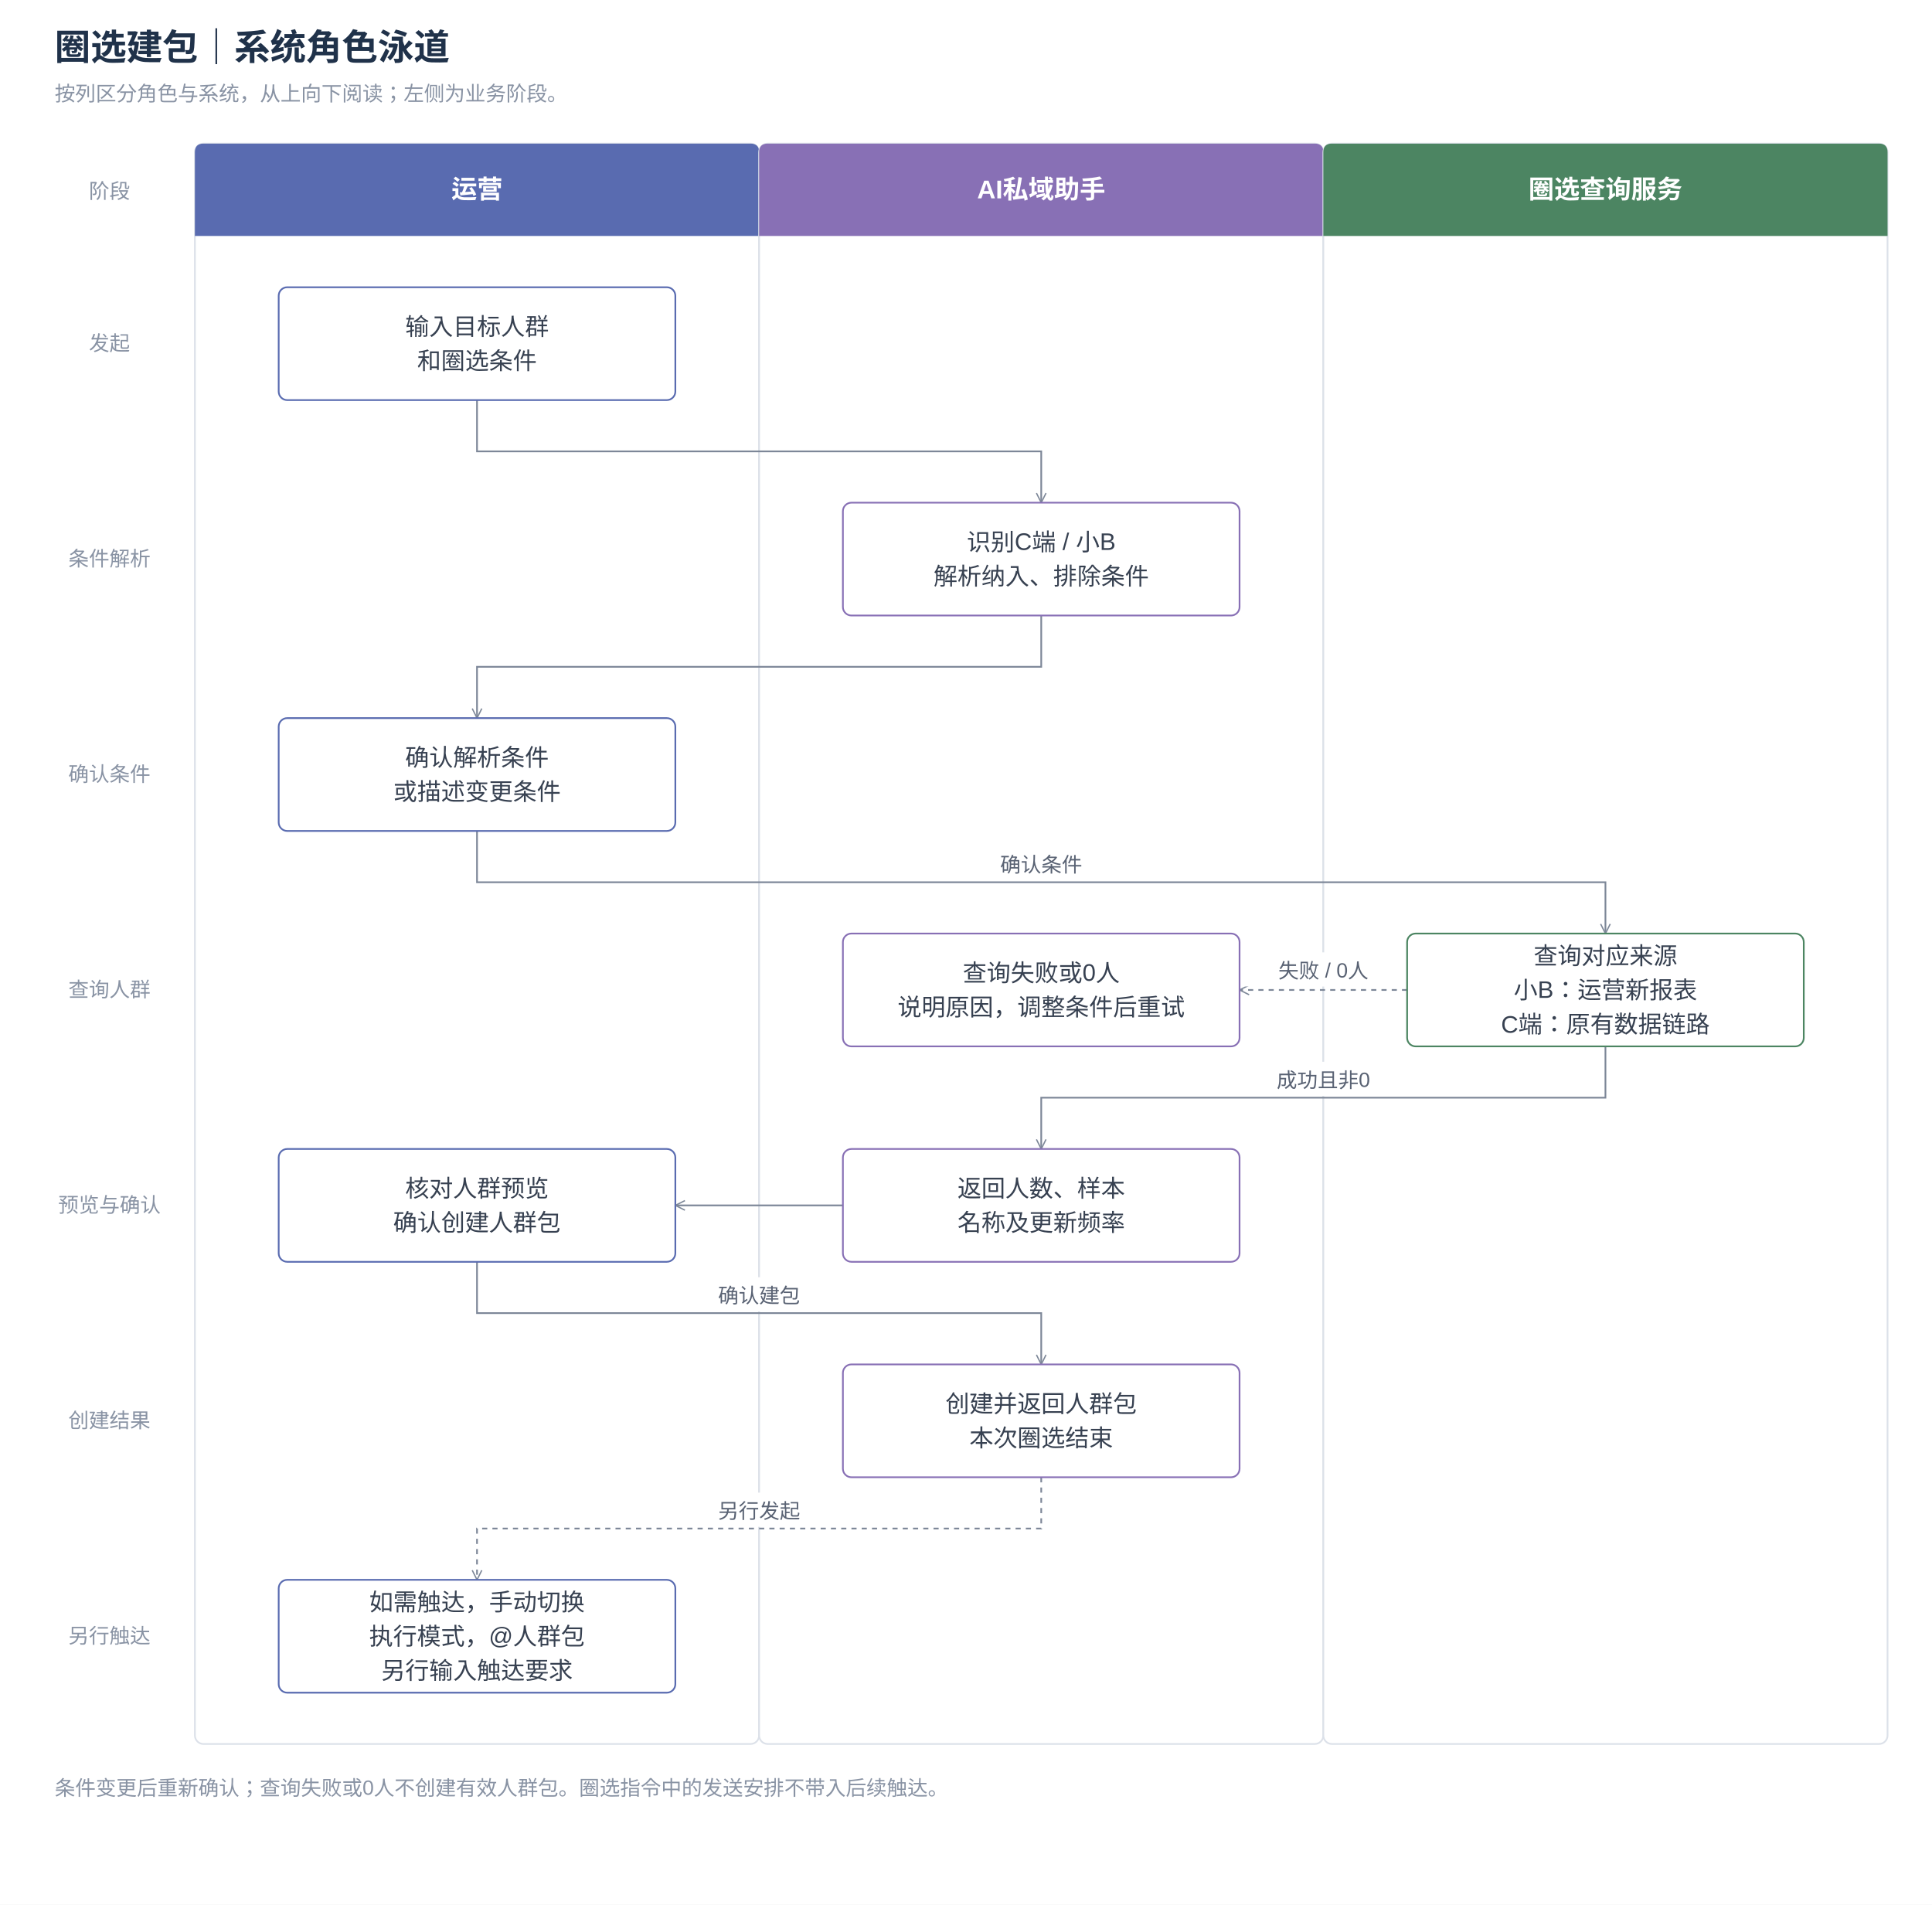
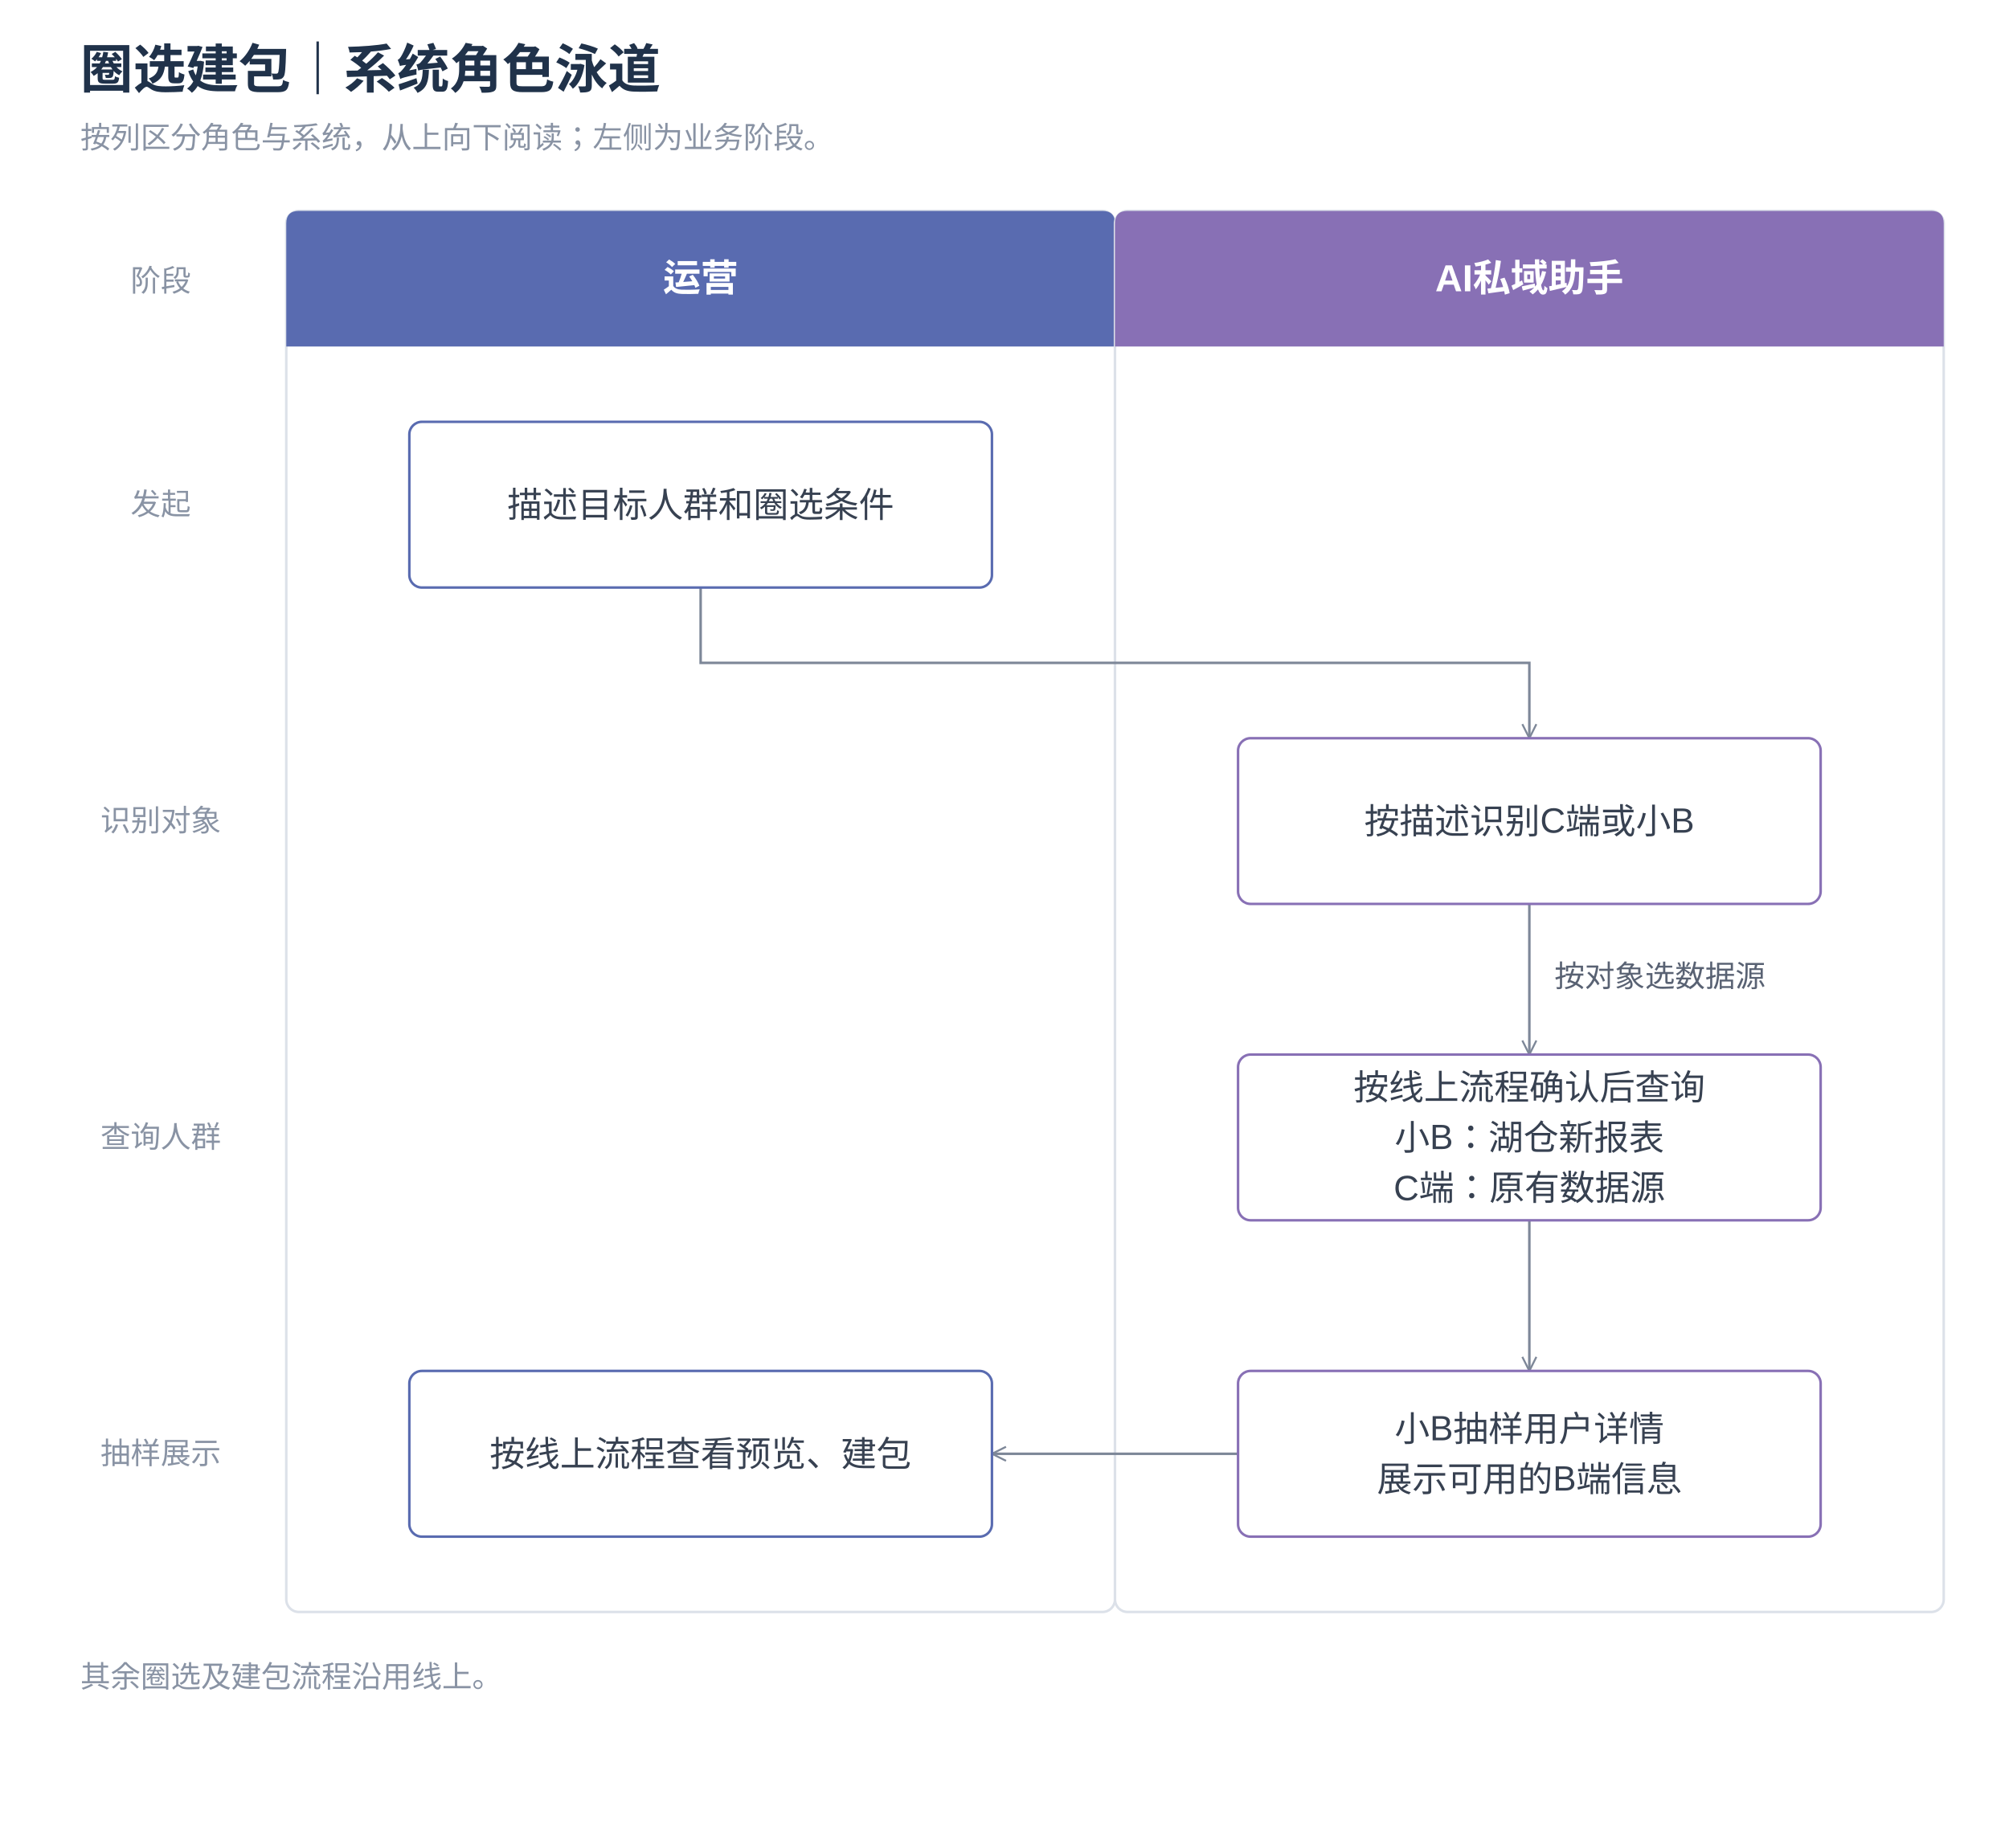
- <svg xmlns="http://www.w3.org/2000/svg" width="1130" height="1114" viewBox="0 0 1130 1114" role="img" aria-label="圈选建包系统角色泳道图" style="font-family:PingFang SC,Microsoft YaHei,Arial,sans-serif">
+ <svg xmlns="http://www.w3.org/2000/svg" width="800" height="736" viewBox="0 0 800 736" role="img" aria-label="圈选建包系统角色泳道图" style="font-family:PingFang SC,Microsoft YaHei,Arial,sans-serif">
  <defs>
    <marker id="arrow" viewBox="0 0 10 10" refX="9" refY="5" markerWidth="7" markerHeight="7" orient="auto">
      <path d="M1 1L9 5L1 9" fill="none" stroke="#7d8798" stroke-width="1.1" />
    </marker>
  </defs>
-   <rect width="1130" height="1114" fill="white" />
+   <rect width="800" height="736" fill="white" />
  <text x="32" y="35" font-size="21" font-weight="650" fill="#20324a">圈选建包｜系统角色泳道</text>
  <text x="32" y="59" font-size="12" fill="#8993a4">按列区分角色与系统，从上向下阅读；左侧为业务阶段。</text>
  <text x="64" y="116.0" text-anchor="middle" font-size="12" fill="#8993a4">阶段</text>
-   <rect x="114" y="84" width="330" height="936" rx="5" fill="white" stroke="#dce1e9" />
+   <rect x="114" y="84" width="330" height="558" rx="5" fill="white" stroke="#dce1e9" />
  <path d="M119 84H439Q444 84 444 89V138H114V89Q114 84 119 84" fill="#596bb0" />
  <text x="279.0" y="116.0" text-anchor="middle" font-size="15" font-weight="600" fill="white">运营</text>
-   <rect x="444" y="84" width="330" height="936" rx="5" fill="white" stroke="#dce1e9" />
+   <rect x="444" y="84" width="330" height="558" rx="5" fill="white" stroke="#dce1e9" />
  <path d="M449 84H769Q774 84 774 89V138H444V89Q444 84 449 84" fill="#8870b5" />
  <text x="609.0" y="116.0" text-anchor="middle" font-size="15" font-weight="600" fill="white">AI私域助手</text>
-   <rect x="774" y="84" width="330" height="936" rx="5" fill="white" stroke="#dce1e9" />
-   <path d="M779 84H1099Q1104 84 1104 89V138H774V89Q774 84 779 84" fill="#4c8562" />
-   <text x="939.0" y="116.0" text-anchor="middle" font-size="15" font-weight="600" fill="white">圈选查询服务</text>
  <text x="64" y="205.0" text-anchor="middle" font-size="12" fill="#8993a4">发起</text>
-   <text x="64" y="331.0" text-anchor="middle" font-size="12" fill="#8993a4">条件解析</text>
-   <text x="64" y="457.0" text-anchor="middle" font-size="12" fill="#8993a4">确认条件</text>
-   <text x="64" y="583.0" text-anchor="middle" font-size="12" fill="#8993a4">查询人群</text>
-   <text x="64" y="709.0" text-anchor="middle" font-size="12" fill="#8993a4">预览与确认</text>
-   <text x="64" y="835.0" text-anchor="middle" font-size="12" fill="#8993a4">创建结果</text>
-   <text x="64" y="961.0" text-anchor="middle" font-size="12" fill="#8993a4">另行触达</text>
+   <text x="64" y="331.0" text-anchor="middle" font-size="12" fill="#8993a4">识别对象</text>
+   <text x="64" y="457.0" text-anchor="middle" font-size="12" fill="#8993a4">查询人群</text>
+   <text x="64" y="583.0" text-anchor="middle" font-size="12" fill="#8993a4">抽样展示</text>
  <path d="M279 234 L279 264 L609 264 L609 294" fill="none" stroke="#7d8798" stroke-width="1" marker-end="url(#arrow)" />
-   <path d="M609 360 L609 390 L279 390 L279 420" fill="none" stroke="#7d8798" stroke-width="1" marker-end="url(#arrow)" />
-   <path d="M279 486 L279 516 L939 516 L939 546" fill="none" stroke="#7d8798" stroke-width="1" marker-end="url(#arrow)" />
-   <rect x="579.0" y="495.0" width="60" height="20" rx="3" fill="white" />
-   <text x="609.0" y="510.0" text-anchor="middle" font-size="12" fill="#596273">确认条件</text>
-   <path d="M939 612 L939 642 L609 642 L609 672" fill="none" stroke="#7d8798" stroke-width="1" marker-end="url(#arrow)" />
-   <rect x="738.0" y="621.0" width="72" height="20" rx="3" fill="white" />
-   <text x="774.0" y="636.0" text-anchor="middle" font-size="12" fill="#596273">成功且非0</text>
-   <path d="M493 705 L395 705" fill="none" stroke="#7d8798" stroke-width="1" marker-end="url(#arrow)" />
-   <path d="M279 738 L279 768 L609 768 L609 798" fill="none" stroke="#7d8798" stroke-width="1" marker-end="url(#arrow)" />
-   <rect x="414.0" y="747.0" width="60" height="20" rx="3" fill="white" />
-   <text x="444.0" y="762.0" text-anchor="middle" font-size="12" fill="#596273">确认建包</text>
-   <path d="M609 864 L609 894 L279 894 L279 924" fill="none" stroke="#7d8798" stroke-width="1" marker-end="url(#arrow)" stroke-dasharray="3 3" />
-   <rect x="414.0" y="873.0" width="60" height="20" rx="3" fill="white" />
-   <text x="444.0" y="888.0" text-anchor="middle" font-size="12" fill="#596273">另行发起</text>
-   <path d="M823 579 L725 579" fill="none" stroke="#7d8798" stroke-width="1" marker-end="url(#arrow)" stroke-dasharray="3 3" />
-   <rect x="726.0" y="557.0" width="96" height="20" rx="3" fill="white" />
-   <text x="774.0" y="572.0" text-anchor="middle" font-size="12" fill="#596273">失败 / 0人</text>
+   <path d="M609 360 L609 390 L609 390 L609 420" fill="none" stroke="#7d8798" stroke-width="1" marker-end="url(#arrow)" />
+   <rect x="613.0" y="378.0" width="96" height="20" rx="3" fill="white" />
+   <text x="661.0" y="393.0" text-anchor="middle" font-size="12" fill="#596273">按对象选数据源</text>
+   <path d="M609 486 L609 516 L609 516 L609 546" fill="none" stroke="#7d8798" stroke-width="1" marker-end="url(#arrow)" />
+   <path d="M493 579 L395 579" fill="none" stroke="#7d8798" stroke-width="1" marker-end="url(#arrow)" />
  <rect x="163.0" y="168.0" width="232" height="66" rx="5" fill="white" stroke="#596bb0" stroke-width="1" />
-   <text x="279.0" y="196.0" text-anchor="middle" font-size="14" fill="#374151">输入目标人群</text>
-   <text x="279.0" y="216.0" text-anchor="middle" font-size="14" fill="#374151">和圈选条件</text>
+   <text x="279.0" y="206.0" text-anchor="middle" font-size="14" fill="#374151">描述目标人群和圈选条件</text>
  <rect x="493.0" y="294.0" width="232" height="66" rx="5" fill="white" stroke="#8870b5" stroke-width="1" />
-   <text x="609.0" y="322.0" text-anchor="middle" font-size="14" fill="#374151">识别C端 / 小B</text>
-   <text x="609.0" y="342.0" text-anchor="middle" font-size="14" fill="#374151">解析纳入、排除条件</text>
-   <rect x="163.0" y="420.0" width="232" height="66" rx="5" fill="white" stroke="#596bb0" stroke-width="1" />
-   <text x="279.0" y="448.0" text-anchor="middle" font-size="14" fill="#374151">确认解析条件</text>
-   <text x="279.0" y="468.0" text-anchor="middle" font-size="14" fill="#374151">或描述变更条件</text>
-   <rect x="823.0" y="546.0" width="232" height="66" rx="5" fill="white" stroke="#4c8562" stroke-width="1" />
-   <text x="939.0" y="564.0" text-anchor="middle" font-size="14" fill="#374151">查询对应来源</text>
-   <text x="939.0" y="584.0" text-anchor="middle" font-size="14" fill="#374151">小B：运营新报表</text>
-   <text x="939.0" y="604.0" text-anchor="middle" font-size="14" fill="#374151">C端：原有数据链路</text>
-   <rect x="493.0" y="672.0" width="232" height="66" rx="5" fill="white" stroke="#8870b5" stroke-width="1" />
-   <text x="609.0" y="700.0" text-anchor="middle" font-size="14" fill="#374151">返回人数、样本</text>
-   <text x="609.0" y="720.0" text-anchor="middle" font-size="14" fill="#374151">名称及更新频率</text>
-   <rect x="163.0" y="672.0" width="232" height="66" rx="5" fill="white" stroke="#596bb0" stroke-width="1" />
-   <text x="279.0" y="700.0" text-anchor="middle" font-size="14" fill="#374151">核对人群预览</text>
-   <text x="279.0" y="720.0" text-anchor="middle" font-size="14" fill="#374151">确认创建人群包</text>
-   <rect x="493.0" y="798.0" width="232" height="66" rx="5" fill="white" stroke="#8870b5" stroke-width="1" />
-   <text x="609.0" y="826.0" text-anchor="middle" font-size="14" fill="#374151">创建并返回人群包</text>
-   <text x="609.0" y="846.0" text-anchor="middle" font-size="14" fill="#374151">本次圈选结束</text>
-   <rect x="163.0" y="924.0" width="232" height="66" rx="5" fill="white" stroke="#596bb0" stroke-width="1" />
-   <text x="279.0" y="942.0" text-anchor="middle" font-size="14" fill="#374151">如需触达，手动切换</text>
-   <text x="279.0" y="962.0" text-anchor="middle" font-size="14" fill="#374151">执行模式，@人群包</text>
-   <text x="279.0" y="982.0" text-anchor="middle" font-size="14" fill="#374151">另行输入触达要求</text>
+   <text x="609.0" y="332.0" text-anchor="middle" font-size="14" fill="#374151">按描述识别C端或小B</text>
+   <rect x="493.0" y="420.0" width="232" height="66" rx="5" fill="white" stroke="#8870b5" stroke-width="1" />
+   <text x="609.0" y="438.0" text-anchor="middle" font-size="14" fill="#374151">按线上流程确认后查询</text>
+   <text x="609.0" y="458.0" text-anchor="middle" font-size="14" fill="#374151">小B：湖仓新报表</text>
+   <text x="609.0" y="478.0" text-anchor="middle" font-size="14" fill="#374151">C端：原有数据源</text>
  <rect x="493.0" y="546.0" width="232" height="66" rx="5" fill="white" stroke="#8870b5" stroke-width="1" />
-   <text x="609.0" y="574.0" text-anchor="middle" font-size="14" fill="#374151">查询失败或0人</text>
-   <text x="609.0" y="594.0" text-anchor="middle" font-size="14" fill="#374151">说明原因，调整条件后重试</text>
-   <text x="32" y="1050" font-size="12" fill="#8993a4">条件变更后重新确认；查询失败或0人不创建有效人群包。圈选指令中的发送安排不带入后续触达。</text>
+   <text x="609.0" y="574.0" text-anchor="middle" font-size="14" fill="#374151">小B抽样用户详情</text>
+   <text x="609.0" y="594.0" text-anchor="middle" font-size="14" fill="#374151">展示可用的B端信息</text>
+   <rect x="163.0" y="546.0" width="232" height="66" rx="5" fill="white" stroke="#596bb0" stroke-width="1" />
+   <text x="279.0" y="584.0" text-anchor="middle" font-size="14" fill="#374151">按线上流程查看预览、建包</text>
+   <text x="32" y="672" font-size="12" fill="#8993a4">其余圈选及建包流程沿用线上。</text>
</svg>
